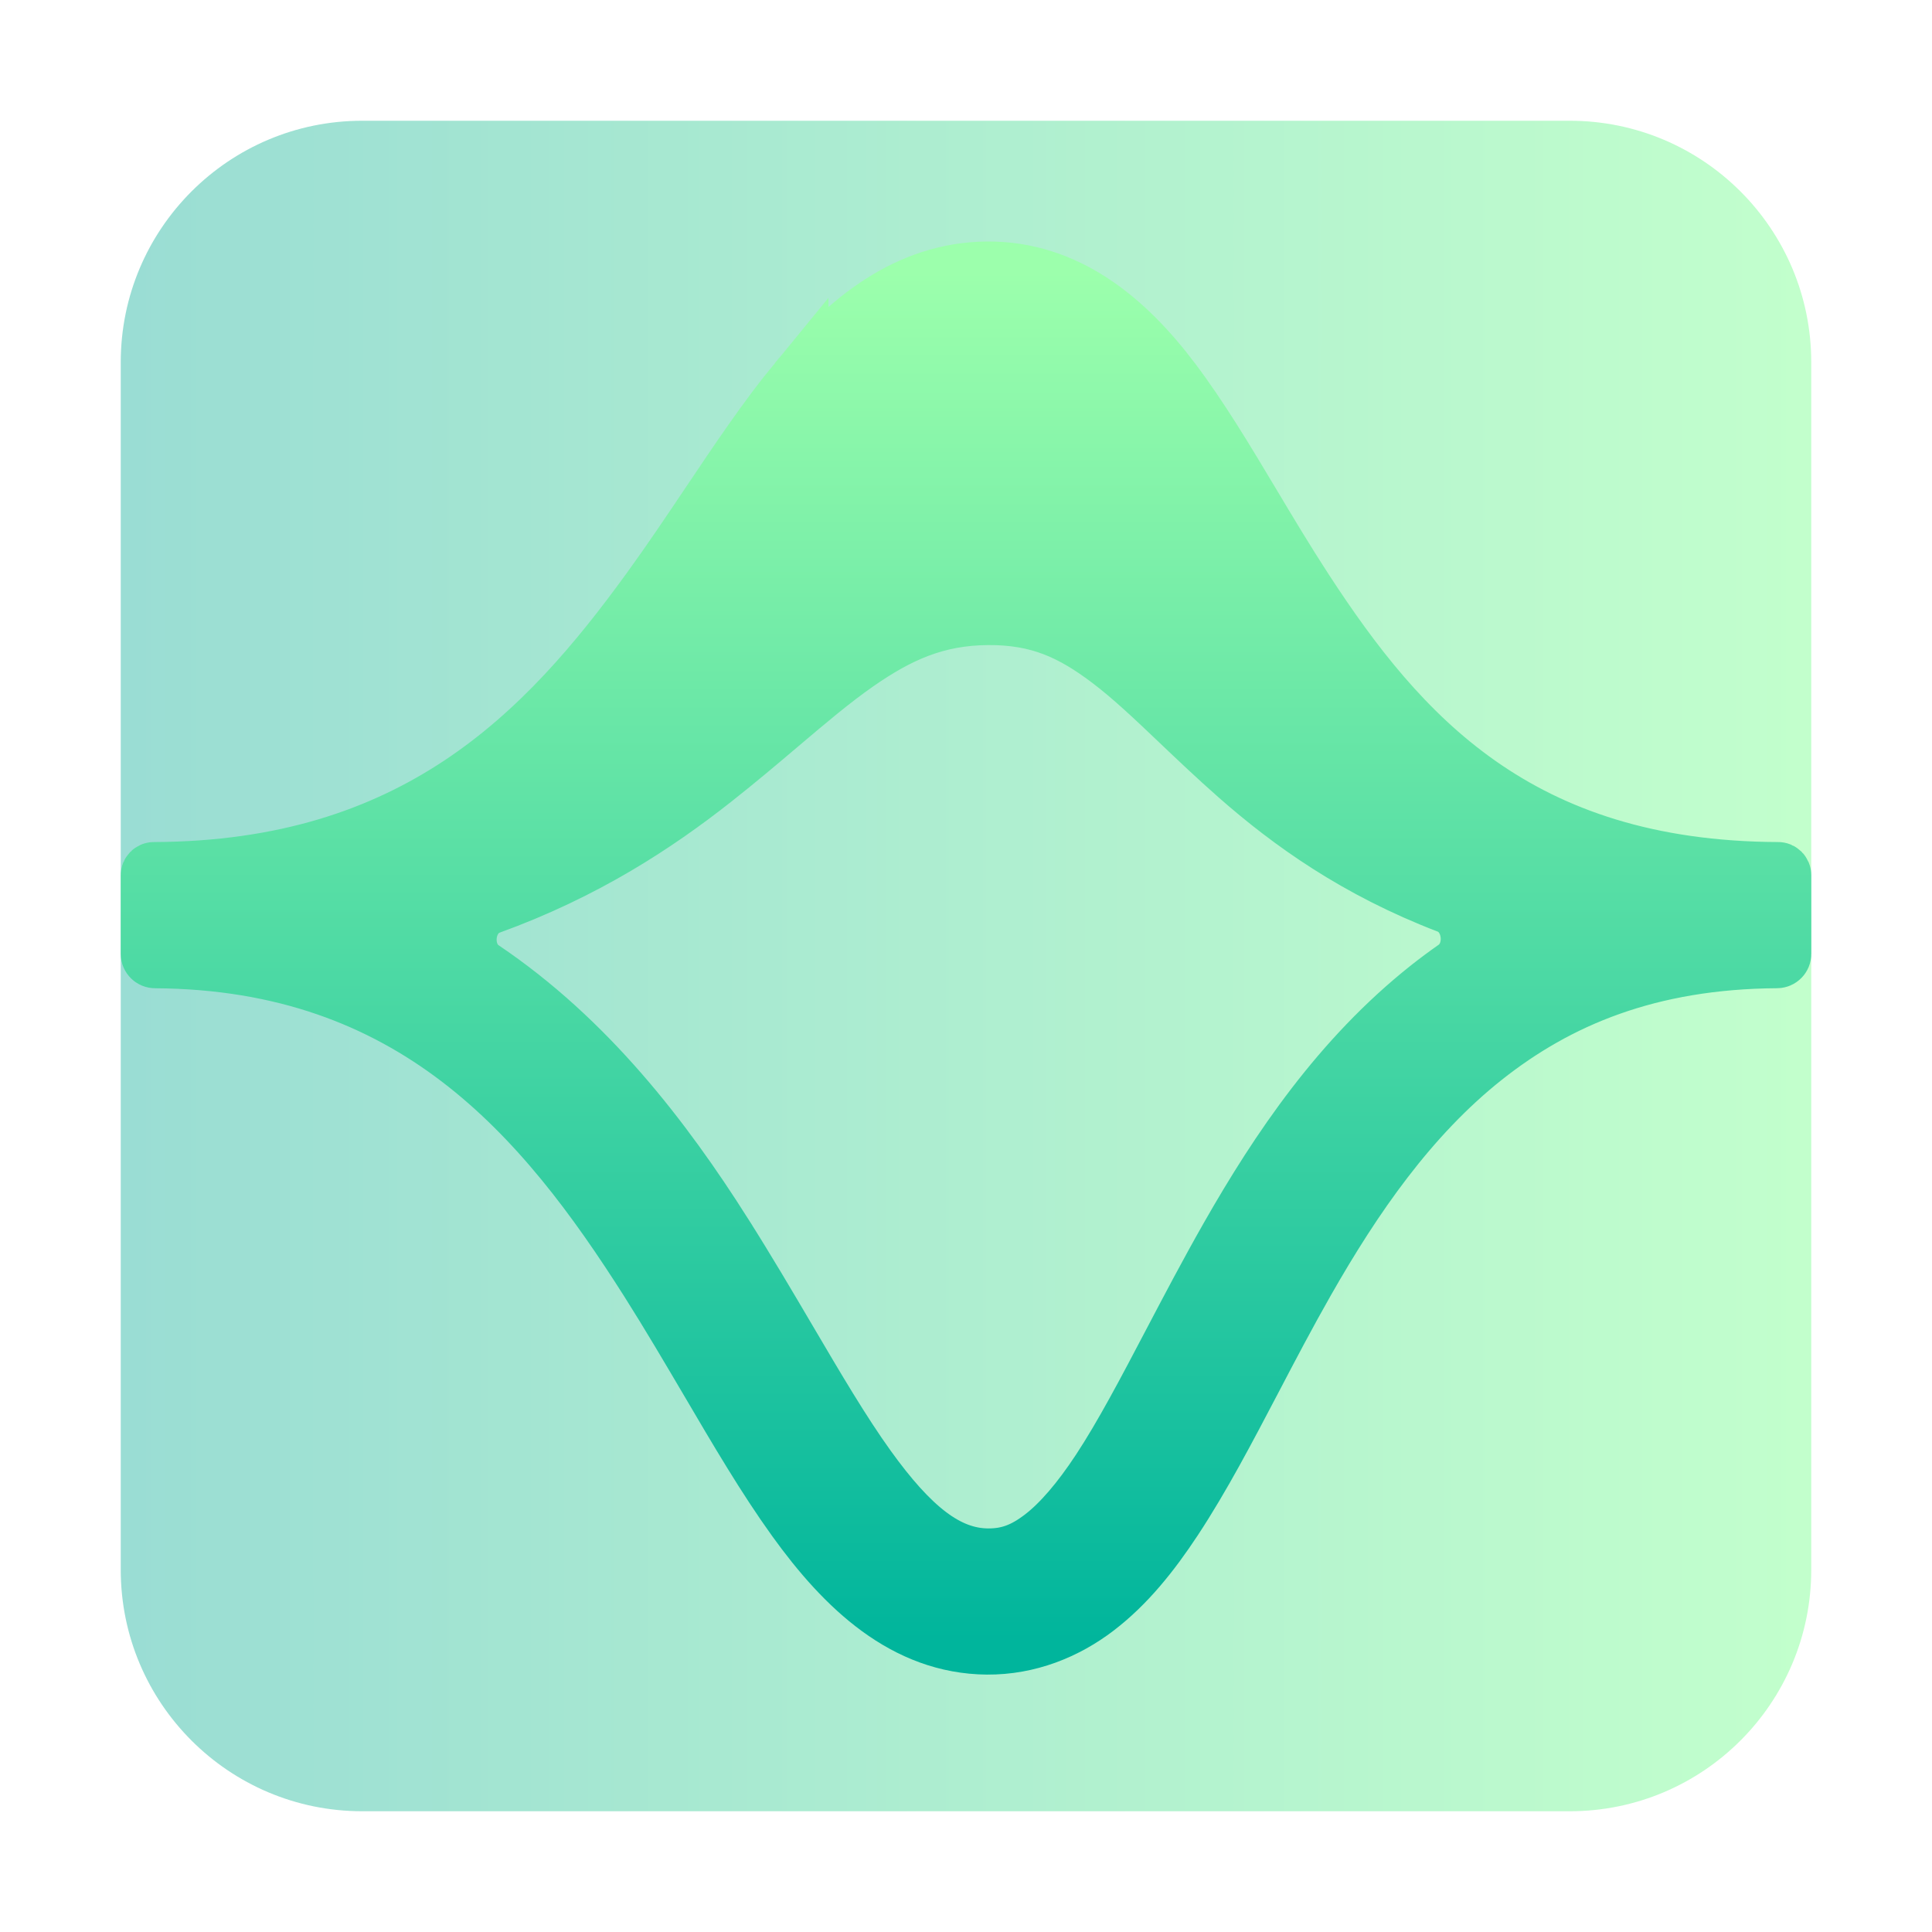
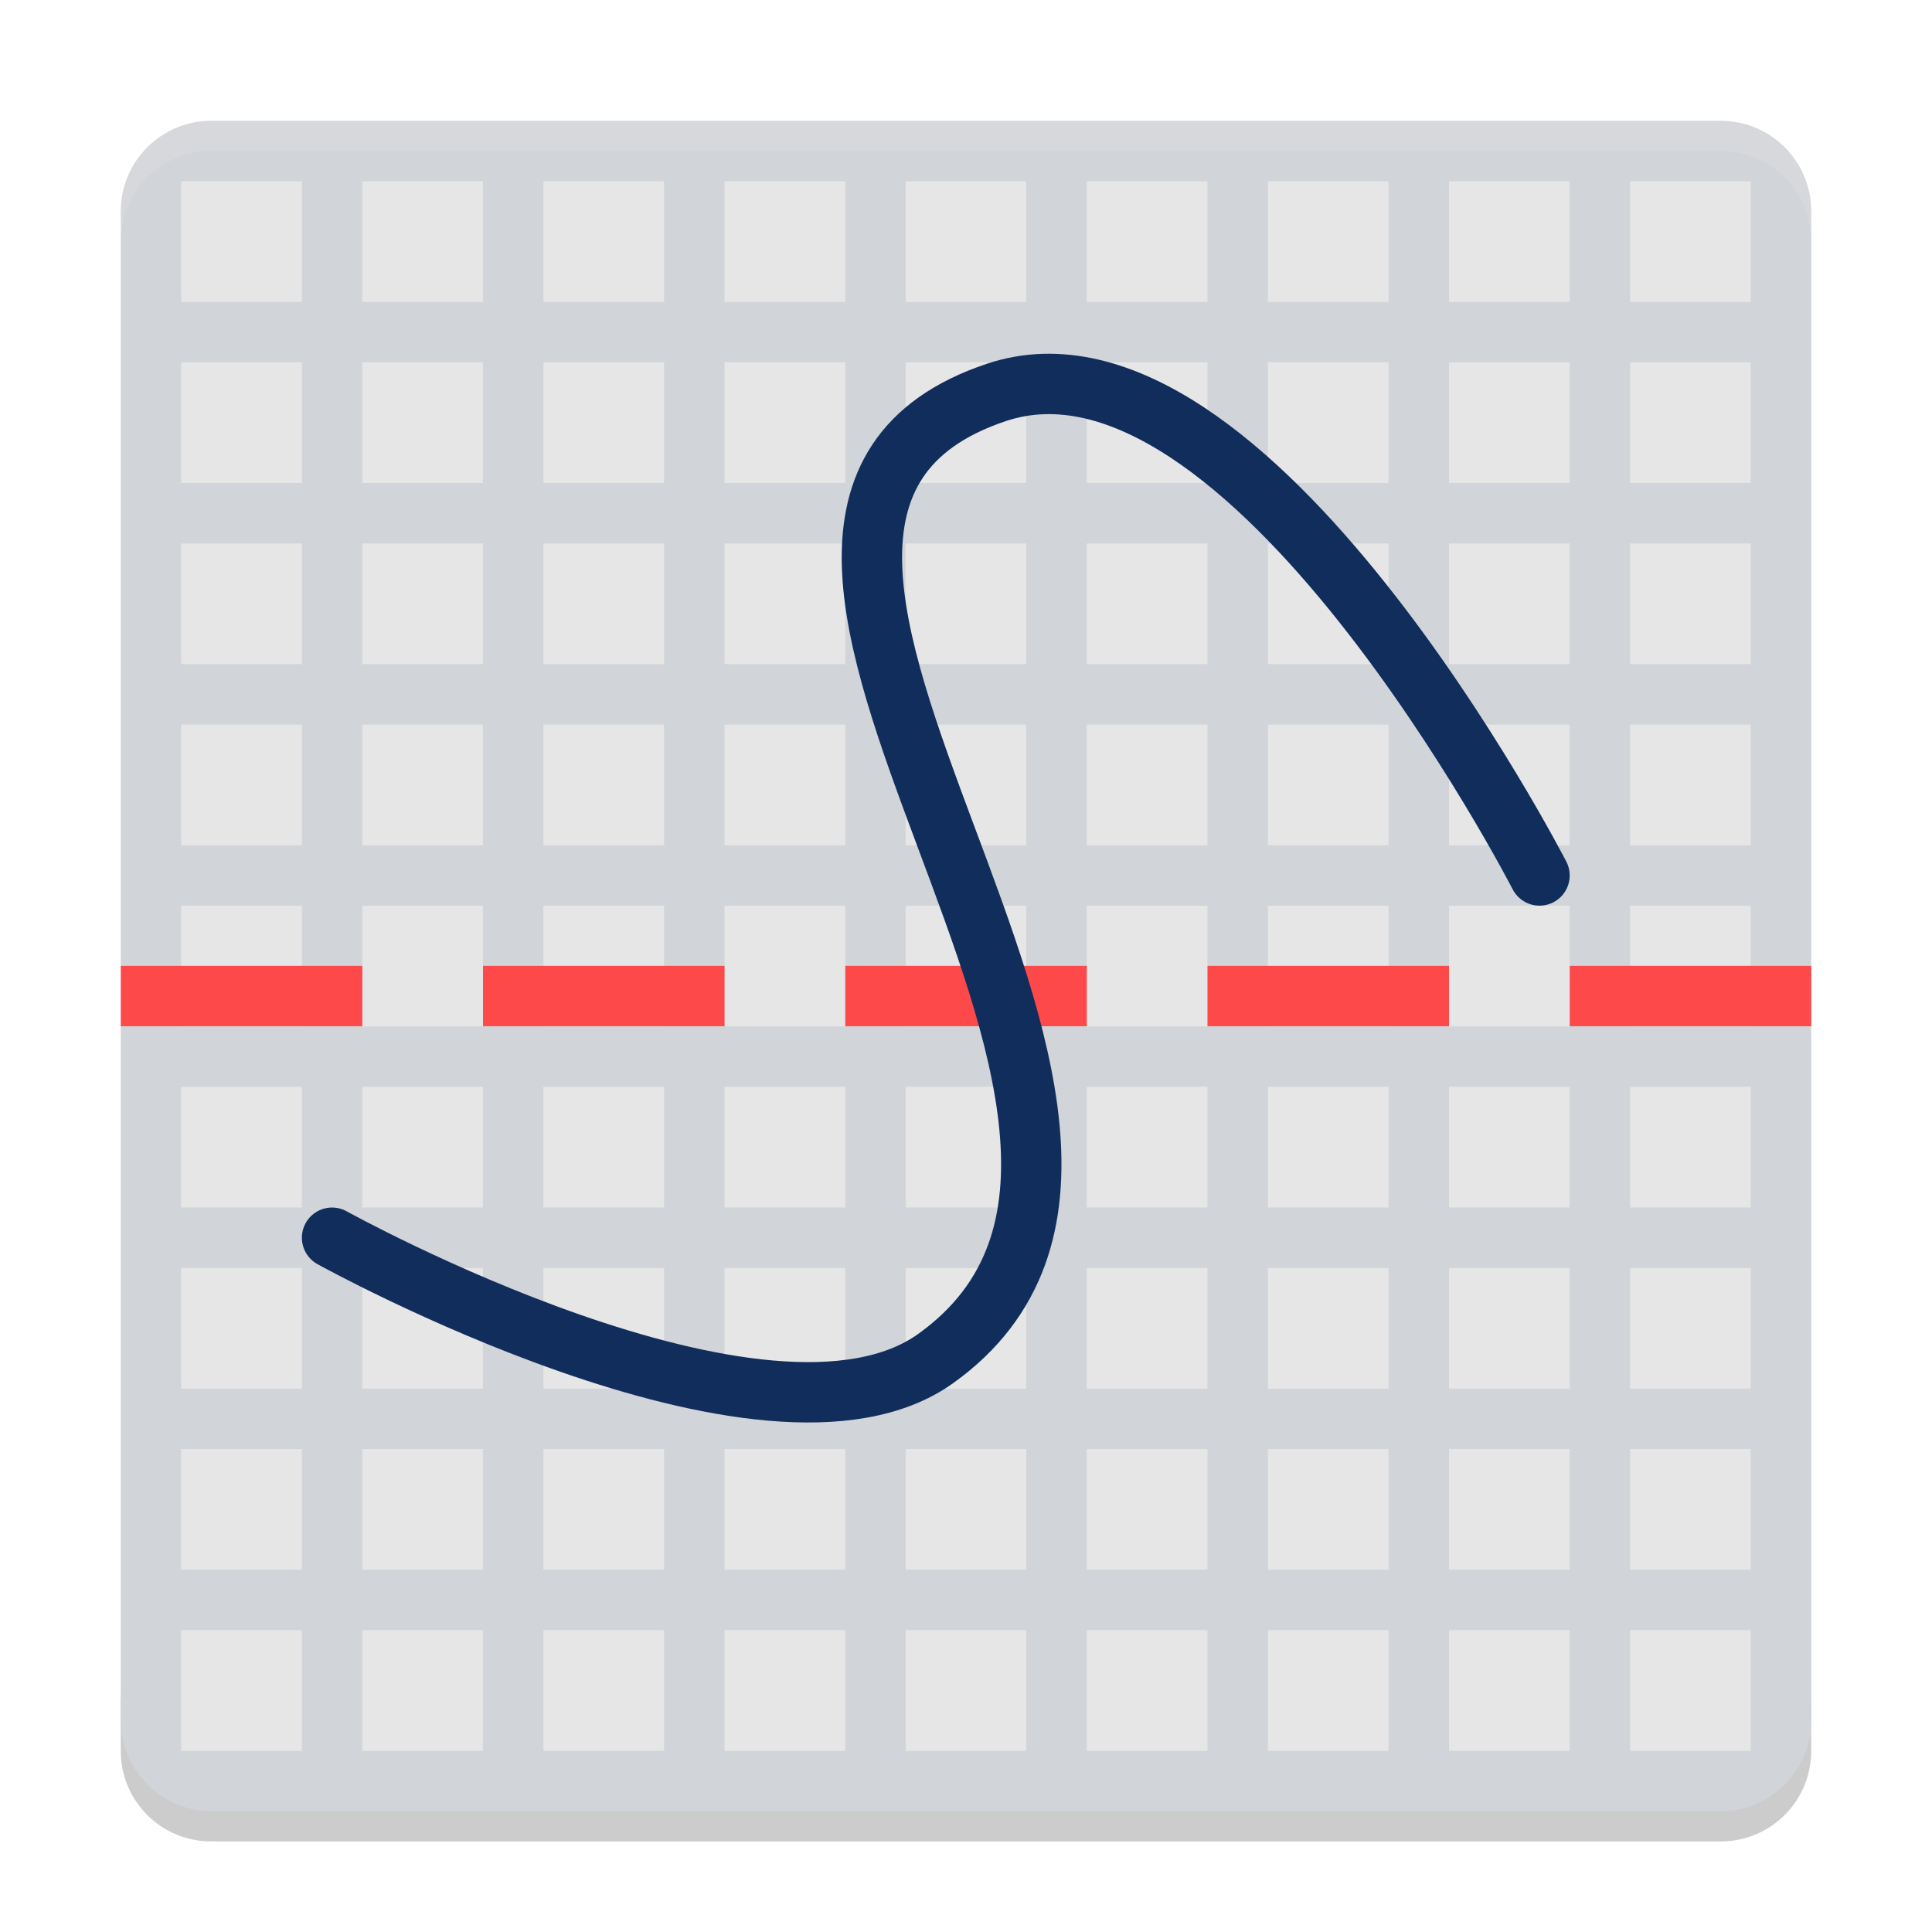
- <svg xmlns="http://www.w3.org/2000/svg" width="64" height="64" viewBox="0 0 64 64" fill="none" version="1.1" id="svg6">
-   <rect opacity="0.4" x="4" y="4" width="56" height="56" rx="8" fill="url(#paint0_linear_216_222)" id="rect1" />
-   <path fill-rule="evenodd" clip-rule="evenodd" d="m 26.444,12.658 c 1.645,-2.001 3.642,-3.637 6.256,-3.658 2.618,-0.019 4.579,1.635 6.095,3.647 0.924,1.226 1.764,2.631 2.635,4.088 0.558,0.934 1.13,1.89 1.745,2.834 3.138,4.819 7.068,9.292 15.729,9.325 v 0 c 0.054,-2e-4 0.097,0.044 0.097,0.097 v 2.608 c 0,0.076 -0.061,0.137 -0.137,0.137 v 0 c -4.256,0.027 -7.292,1.312 -9.738,3.252 -2.473,1.961 -4.325,4.646 -5.906,7.422 -0.618,1.085 -1.192,2.179 -1.751,3.247 -0.872,1.663 -1.708,3.259 -2.623,4.647 -0.751,1.139 -1.559,2.149 -2.559,2.914 -1,0.766 -2.236,1.264 -3.586,1.255 -2.697,-0.022 -4.679,-1.905 -6.311,-4.174 -0.986,-1.37 -1.911,-2.946 -2.876,-4.59 C 22.878,44.63 22.227,43.521 21.531,42.422 18.035,36.906 13.71,31.791 5.138,31.737 v 0 C 5.062,31.737 5,31.675 5,31.599 v -2.607 c 0,-0.054 0.043,-0.098 0.097,-0.098 v 0 c 8.671,-0.033 12.995,-4.521 16.484,-9.337 0.693,-0.956 1.341,-1.923 1.974,-2.866 0.966,-1.44 1.895,-2.825 2.889,-4.034 z m -2.878,8.998 c -0.122,0.164 0.101,0.379 0.256,0.246 0.963,-0.823 1.898,-1.621 2.905,-2.322 1.67,-1.162 3.606,-2.037 5.973,-2.054 2.371,-0.017 4.264,0.861 5.817,2.037 0.953,0.722 1.809,1.543 2.688,2.385 0.049,0.047 0.127,-0.019 0.088,-0.075 -0.171,-0.25 -0.338,-0.5 -0.5,-0.75 -0.688,-1.057 -1.315,-2.1 -1.905,-3.082 -0.841,-1.399 -1.606,-2.673 -2.364,-3.679 -1.29,-1.713 -2.343,-2.531 -3.802,-2.52 -1.463,0.012 7.477,3.963 6.05,5.699 C 37.939,18.553 26.952,16.741 26.02,18.127 c -0.666,0.99 -1.372,2.04 -2.141,3.102 -0.103,0.142 -0.208,0.285 -0.313,0.427 z m 0.363,19.239 c -2,-3.156 -4.515,-6.426 -7.972,-8.754 -0.776,-0.523 -0.631,-1.865 0.249,-2.184 3.131,-1.135 5.481,-2.673 7.401,-4.187 0.782,-0.616 1.496,-1.221 2.165,-1.788 0.927,-0.785 1.767,-1.498 2.581,-2.064 1.402,-0.976 2.658,-1.536 4.369,-1.549 1.707,-0.013 2.827,0.516 4.08,1.466 0.732,0.555 1.48,1.266 2.312,2.058 0.592,0.563 1.226,1.166 1.929,1.784 1.743,1.532 3.928,3.095 6.941,4.25 0.866,0.332 1.007,1.658 0.246,2.189 -0.299,0.209 -0.589,0.425 -0.871,0.648 -2.915,2.312 -4.95,5.322 -6.611,8.238 -0.685,1.203 -1.31,2.394 -1.9,3.517 -0.84,1.6 -1.608,3.063 -2.374,4.226 -0.652,0.99 -1.301,1.751 -1.915,2.22 -0.614,0.47 -1.149,0.671 -1.837,0.666 -1.381,-0.011 -2.591,-0.992 -4.03,-2.992 -0.841,-1.169 -1.698,-2.626 -2.632,-4.214 -0.664,-1.128 -1.367,-2.324 -2.131,-3.529 z" fill="url(#paint1_linear_216_222)" stroke="url(#paint2_linear_216_222)" stroke-width="2" id="path1" />
-   <defs id="defs6">
-     <linearGradient id="paint0_linear_216_222" x1="4" y1="32" x2="60" y2="32" gradientUnits="userSpaceOnUse">
-       <stop stop-color="#02AA93" id="stop1" />
-       <stop offset="1" stop-color="#67FF80" id="stop2" />
-     </linearGradient>
-     <linearGradient id="paint1_linear_216_222" x1="32" y1="54.474" x2="32" y2="9" gradientUnits="userSpaceOnUse">
-       <stop stop-color="#00B59C" id="stop3" />
-       <stop offset="1" stop-color="#9CFFAC" id="stop4" />
-     </linearGradient>
-     <linearGradient id="paint2_linear_216_222" x1="32" y1="54.474" x2="32" y2="9" gradientUnits="userSpaceOnUse">
-       <stop stop-color="#00B59C" id="stop5" />
-       <stop offset="1" stop-color="#9CFFAC" id="stop6" />
-     </linearGradient>
+ <svg xmlns="http://www.w3.org/2000/svg" xmlns:xlink="http://www.w3.org/1999/xlink" width="512" height="512" version="1.1" viewBox="0 0 384 384">
+   <defs>
+     <filter id="alpha" width="100%" height="100%" x="0%" y="0%" filterUnits="objectBoundingBox">
+       <feColorMatrix in="SourceGraphic" type="matrix" values="0 0 0 0 1 0 0 0 0 1 0 0 0 0 1 0 0 0 1 0" />
+     </filter>
+     <mask id="mask0">
+       <g filter="url(#alpha)">
+         <rect width="384" height="384" x="0" y="0" style="fill:rgb(0%,0%,0%);fill-opacity:0.2" />
+       </g>
+     </mask>
+     <clipPath id="clip1">
+       <rect width="384" height="384" x="0" y="0" />
+     </clipPath>
+     <g id="surface5" clip-path="url(#clip1)">
+       <path style="fill:rgb(0%,0%,0%)" d="M 24 336 L 24 348 C 24 357.973 32.027 366 42 366 L 341.988 366 C 351.961 366 359.988 357.973 359.988 348 L 359.988 336 C 359.988 345.973 351.961 354 341.988 354 L 42 354 C 32.027 354 24 345.973 24 336 Z M 24 336" />
+     </g>
+     <mask id="mask1">
+       <g filter="url(#alpha)">
+         <rect width="384" height="384" x="0" y="0" style="fill:rgb(0%,0%,0%);fill-opacity:0.102" />
+       </g>
+     </mask>
+     <clipPath id="clip2">
+       <rect width="384" height="384" x="0" y="0" />
+     </clipPath>
+     <g id="surface8" clip-path="url(#clip2)">
+       <path style="fill:rgb(6.666%,17.647%,36.078%)" d="M 42 24.012 C 32.027 24.012 24 32.039 24 42.012 L 24 342 C 24 351.973 32.027 360 42 360 L 341.988 360 C 351.961 360 359.988 351.973 359.988 342 L 359.988 42.012 C 359.988 32.039 351.961 24.012 341.988 24.012 Z M 36 36.012 L 60 36.012 L 60 60.012 L 36 60.012 Z M 72 36.012 L 95.996 36.012 L 95.996 60.012 L 72 60.012 Z M 107.996 36.012 L 131.996 36.012 L 131.996 60.012 L 107.996 60.012 Z M 143.996 36.012 L 167.996 36.012 L 167.996 60.012 L 143.996 60.012 Z M 179.996 36.012 L 203.992 36.012 L 203.992 60.012 L 179.996 60.012 Z M 215.992 36.012 L 239.992 36.012 L 239.992 60.012 L 215.992 60.012 Z M 251.992 36.012 L 275.992 36.012 L 275.992 60.012 L 251.992 60.012 Z M 287.992 36.012 L 311.988 36.012 L 311.988 60.012 L 287.992 60.012 Z M 323.988 36.012 L 347.988 36.012 L 347.988 60.012 L 323.988 60.012 Z M 36 72.012 L 60 72.012 L 60 96.012 L 36 96.012 Z M 72 72.012 L 95.996 72.012 L 95.996 96.012 L 72 96.012 Z M 107.996 72.012 L 131.996 72.012 L 131.996 96.012 L 107.996 96.012 Z M 143.996 72.012 L 167.996 72.012 L 167.996 96.012 L 143.996 96.012 Z M 179.996 72.012 L 203.992 72.012 L 203.992 96.012 L 179.996 96.012 Z M 215.992 72.012 L 239.992 72.012 L 239.992 96.012 L 215.992 96.012 Z M 251.992 72.012 L 275.992 72.012 L 275.992 96.012 L 251.992 96.012 Z M 287.992 72.012 L 311.988 72.012 L 311.988 96.012 L 287.992 96.012 Z M 323.988 72.012 L 347.988 72.012 L 347.988 96.012 L 323.988 96.012 Z M 36 108.008 L 60 108.008 L 60 132.008 L 36 132.008 Z M 72 108.008 L 95.996 108.008 L 95.996 132.008 L 72 132.008 Z M 107.996 108.008 L 131.996 108.008 L 131.996 132.008 L 107.996 132.008 Z M 143.996 108.008 L 167.996 108.008 L 167.996 132.008 L 143.996 132.008 Z M 179.996 108.008 L 203.992 108.008 L 203.992 132.008 L 179.996 132.008 Z M 215.992 108.008 L 239.992 108.008 L 239.992 132.008 L 215.992 132.008 Z M 251.992 108.008 L 275.992 108.008 L 275.992 132.008 L 251.992 132.008 Z M 287.992 108.008 L 311.988 108.008 L 311.988 132.008 L 287.992 132.008 Z M 323.988 108.008 L 347.988 108.008 L 347.988 132.008 L 323.988 132.008 Z M 36 144.008 L 60 144.008 L 60 168.008 L 36 168.008 Z M 72 144.008 L 95.996 144.008 L 95.996 168.008 L 72 168.008 Z M 107.996 144.008 L 131.996 144.008 L 131.996 168.008 L 107.996 168.008 Z M 143.996 144.008 L 167.996 144.008 L 167.996 168.008 L 143.996 168.008 Z M 179.996 144.008 L 203.992 144.008 L 203.992 168.008 L 179.996 168.008 Z M 215.992 144.008 L 239.992 144.008 L 239.992 168.008 L 215.992 168.008 Z M 251.992 144.008 L 275.992 144.008 L 275.992 168.008 L 251.992 168.008 Z M 287.992 144.008 L 311.988 144.008 L 311.988 168.008 L 287.992 168.008 Z M 323.988 144.008 L 347.988 144.008 L 347.988 168.008 L 323.988 168.008 Z M 36 180.008 L 60 180.008 L 60 204.008 L 36 204.008 Z M 72 180.008 L 95.996 180.008 L 95.996 204.008 L 72 204.008 Z M 107.996 180.008 L 131.996 180.008 L 131.996 204.008 L 107.996 204.008 Z M 143.996 180.008 L 167.996 180.008 L 167.996 204.008 L 143.996 204.008 Z M 179.996 180.008 L 203.992 180.008 L 203.992 204.008 L 179.996 204.008 Z M 215.992 180.008 L 239.992 180.008 L 239.992 204.008 L 215.992 204.008 Z M 251.992 180.008 L 275.992 180.008 L 275.992 204.008 L 251.992 204.008 Z M 287.992 180.008 L 311.988 180.008 L 311.988 204.008 L 287.992 204.008 Z M 323.988 180.008 L 347.988 180.008 L 347.988 204.008 L 323.988 204.008 Z M 36 216.004 L 60 216.004 L 60 240.004 L 36 240.004 Z M 72 216.004 L 95.996 216.004 L 95.996 240.004 L 72 240.004 Z M 107.996 216.004 L 131.996 216.004 L 131.996 240.004 L 107.996 240.004 Z M 143.996 216.004 L 167.996 216.004 L 167.996 240.004 L 143.996 240.004 Z M 179.996 216.004 L 203.992 216.004 L 203.992 240.004 L 179.996 240.004 Z M 215.992 216.004 L 239.992 216.004 L 239.992 240.004 L 215.992 240.004 Z M 251.992 216.004 L 275.992 216.004 L 275.992 240.004 L 251.992 240.004 Z M 287.992 216.004 L 311.988 216.004 L 311.988 240.004 L 287.992 240.004 Z M 323.988 216.004 L 347.988 216.004 L 347.988 240.004 L 323.988 240.004 Z M 36 252.004 L 60 252.004 L 60 276.004 L 36 276.004 Z M 72 252.004 L 95.996 252.004 L 95.996 276.004 L 72 276.004 Z M 107.996 252.004 L 131.996 252.004 L 131.996 276.004 L 107.996 276.004 Z M 143.996 252.004 L 167.996 252.004 L 167.996 276.004 L 143.996 276.004 Z M 179.996 252.004 L 203.992 252.004 L 203.992 276.004 L 179.996 276.004 Z M 215.992 252.004 L 239.992 252.004 L 239.992 276.004 L 215.992 276.004 Z M 251.992 252.004 L 275.992 252.004 L 275.992 276.004 L 251.992 276.004 Z M 287.992 252.004 L 311.988 252.004 L 311.988 276.004 L 287.992 276.004 Z M 323.988 252.004 L 347.988 252.004 L 347.988 276.004 L 323.988 276.004 Z M 36 288.004 L 60 288.004 L 60 312.004 L 36 312.004 Z M 72 288.004 L 95.996 288.004 L 95.996 312.004 L 72 312.004 Z M 107.996 288.004 L 131.996 288.004 L 131.996 312.004 L 107.996 312.004 Z M 143.996 288.004 L 167.996 288.004 L 167.996 312.004 L 143.996 312.004 Z M 179.996 288.004 L 203.992 288.004 L 203.992 312.004 L 179.996 312.004 Z M 215.992 288.004 L 239.992 288.004 L 239.992 312.004 L 215.992 312.004 Z M 251.992 288.004 L 275.992 288.004 L 275.992 312.004 L 251.992 312.004 Z M 287.992 288.004 L 311.988 288.004 L 311.988 312.004 L 287.992 312.004 Z M 323.988 288.004 L 347.988 288.004 L 347.988 312.004 L 323.988 312.004 Z M 36 324 L 60 324 L 60 348 L 36 348 Z M 72 324 L 95.996 324 L 95.996 348 L 72 348 Z M 107.996 324 L 131.996 324 L 131.996 348 L 107.996 348 Z M 143.996 324 L 167.996 324 L 167.996 348 L 143.996 348 Z M 179.996 324 L 203.992 324 L 203.992 348 L 179.996 348 Z M 215.992 324 L 239.992 324 L 239.992 348 L 215.992 348 Z M 251.992 324 L 275.992 324 L 275.992 348 L 251.992 348 Z M 287.992 324 L 311.988 324 L 311.988 348 L 287.992 348 Z M 323.988 324 L 347.988 324 L 347.988 348 L 323.988 348 Z M 323.988 324" />
+     </g>
+     <mask id="mask2">
+       <g filter="url(#alpha)">
+         <rect width="384" height="384" x="0" y="0" style="fill:rgb(0%,0%,0%);fill-opacity:0.102" />
+       </g>
+     </mask>
+     <clipPath id="clip3">
+       <rect width="384" height="384" x="0" y="0" />
+     </clipPath>
+     <g id="surface11" clip-path="url(#clip3)">
+       <path style="fill:rgb(100.000%,100.000%,100.000%)" d="M 42 24.012 C 32.027 24.012 24 32.039 24 42.012 L 24 48.012 C 24 38.039 32.027 30.012 42 30.012 L 341.988 30.012 C 351.961 30.012 359.988 38.039 359.988 48.012 L 359.988 42.012 C 359.988 32.039 351.961 24.012 341.988 24.012 Z M 42 24.012" />
+     </g>
  </defs>
+   <g>
+     <use mask="url(#mask0)" xlink:href="#surface5" />
+     <path style="fill:rgb(90.196%,90.196%,90.196%)" d="M 360 342 L 360 42.012 C 360 32.07 351.941 24.012 342 24.012 L 42.012 24.012 C 32.07 24.012 24.012 32.07 24.012 42.012 L 24.012 342 C 24.012 351.941 32.07 360 42.012 360 L 342 360 C 351.941 360 360 351.941 360 342 Z M 360 342" />
+     <use mask="url(#mask1)" xlink:href="#surface8" />
+     <use mask="url(#mask2)" xlink:href="#surface11" />
+     <path style="fill:rgb(99.215%,28.627%,28.627%)" d="M 24.012 191.973 L 72.012 191.973 L 72.012 203.973 L 24.012 203.973 Z M 24.012 191.973" />
+     <path style="fill:rgb(99.215%,28.627%,28.627%)" d="M 96.008 191.973 L 144.008 191.973 L 144.008 203.973 L 96.008 203.973 Z M 96.008 191.973" />
+     <path style="fill:rgb(99.215%,28.627%,28.627%)" d="M 168.008 191.973 L 216.004 191.973 L 216.004 203.973 L 168.008 203.973 Z M 168.008 191.973" />
+     <path style="fill:rgb(99.215%,28.627%,28.627%)" d="M 240.004 191.973 L 288.004 191.973 L 288.004 203.973 L 240.004 203.973 Z M 240.004 191.973" />
+     <path style="fill:rgb(99.215%,28.627%,28.627%)" d="M 312 191.973 L 360 191.973 L 360 203.973 L 312 203.973 Z M 312 191.973" />
+     <path style="fill:none;stroke-width:2;stroke-linecap:round;stroke-linejoin:round;stroke:rgb(6.666%,17.647%,36.078%)" d="M 11 41.001 C 11 41.001 25.415 49.003 30.999 45.001 C 41.815 37.249 20.384 17.236 32.999 13.002 C 41.327 10.207 50.998 29.001 50.998 29.001" transform="matrix(6,0,0,6,0,0)" />
+   </g>
</svg>
